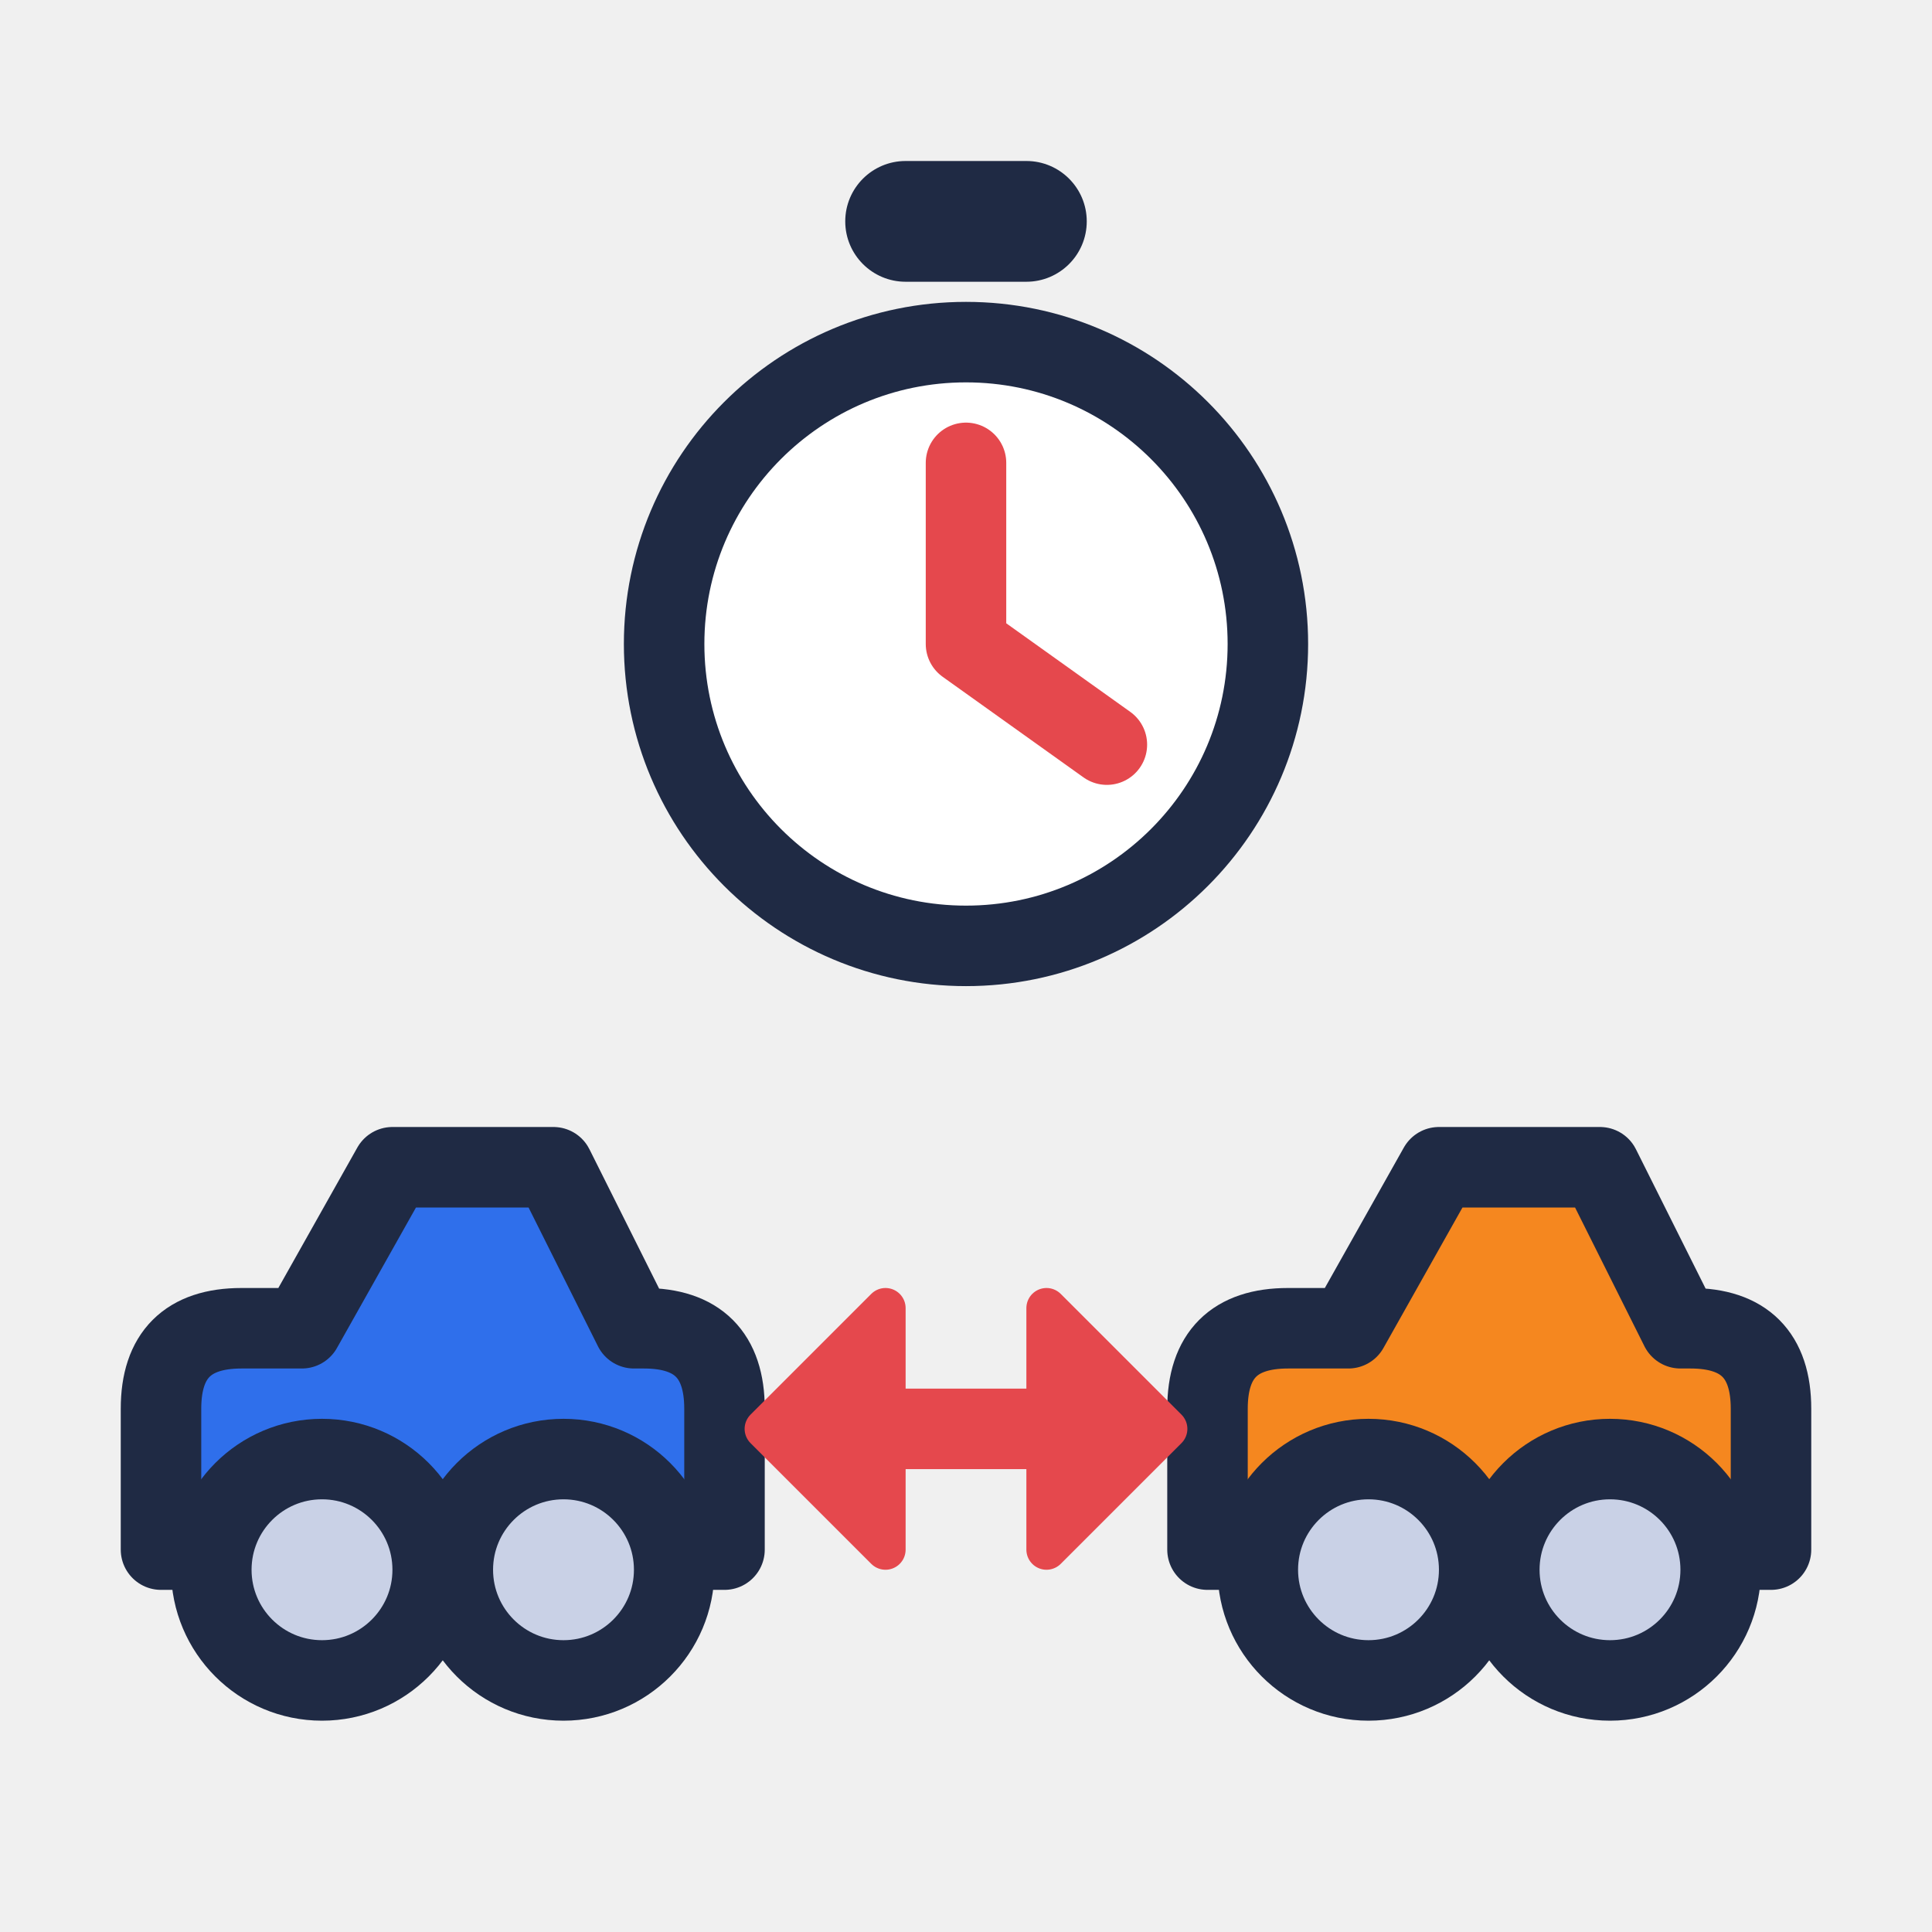
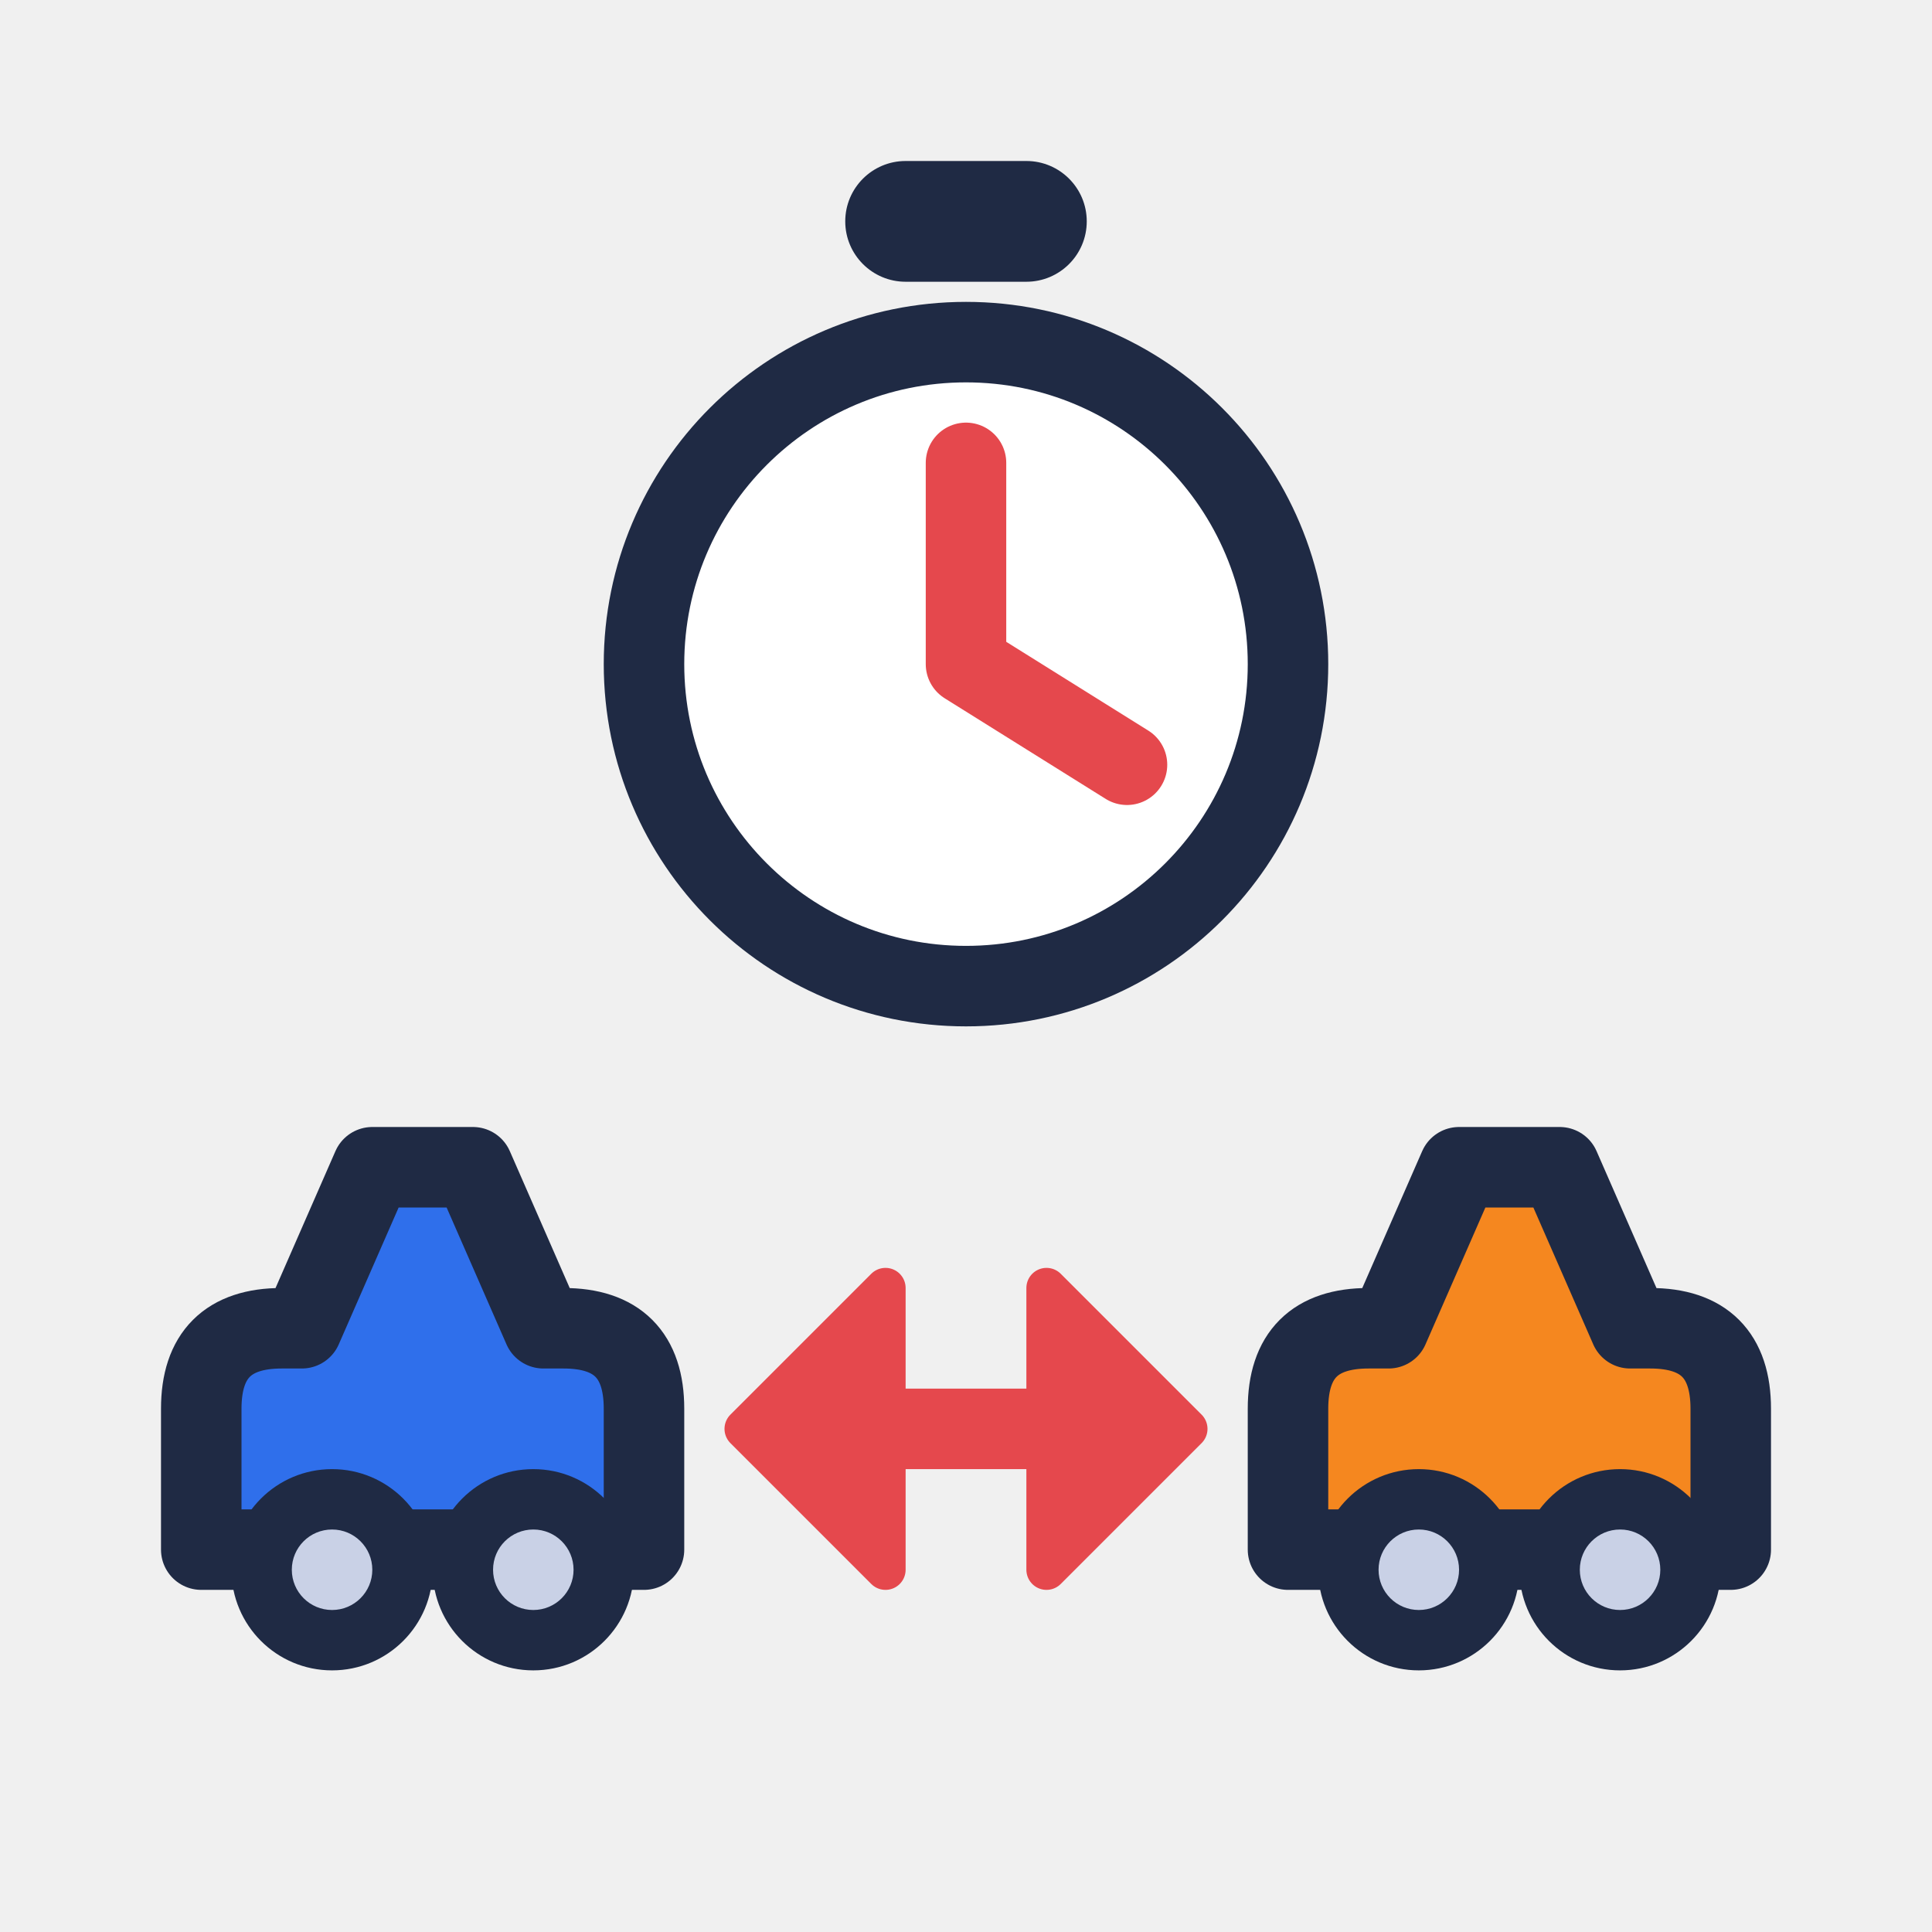
<svg xmlns="http://www.w3.org/2000/svg" viewBox="0 0 96 96">
  <rect x="42" y="8" width="12" height="6" rx="3" fill="#1f2a44" />
-   <circle cx="48" cy="32" r="15" fill="#ffffff" stroke="#1f2a44" stroke-width="4" />
-   <path d="M48 32V23M48 32L55 37" stroke="#e5484d" stroke-width="4" stroke-linecap="round" />
+   <circle cx="48" cy="33" r="16" fill="#ffffff" stroke="#1f2a44" stroke-width="4" />
+   <path d="M48 33V23M48 33L56 38" stroke="#e5484d" stroke-width="4" stroke-linecap="round" />
  <g stroke="#1f2a44" stroke-width="4" stroke-linejoin="round">
-     <path d="M8 77V70Q8 66 12 66H15L19.5 58H27.5L31.5 66H32Q36 66 36 70V77Z" fill="#2f6feb" />
-     <path d="M60 77V70Q60 66 64 66H67L71.5 58H79.5L83.5 66H84Q88 66 88 70V77Z" fill="#f5871f" />
+     <path d="M10 77V70Q10 66 14 66H15L18.5 58H23.5L27 66H28Q32 66 32 70V77Z" fill="#2f6feb" />
+     <path d="M64 77V70Q64 66 68 66H69L72.5 58H77.5L81 66H82Q86 66 86 70V77Z" fill="#f5871f" />
  </g>
-   <g fill="#c9d1e6" stroke="#1f2a44" stroke-width="4">
-     <circle cx="16" cy="78" r="5.5" />
-     <circle cx="28" cy="78" r="5.5" />
-     <circle cx="68" cy="78" r="5.5" />
-     <circle cx="80" cy="78" r="5.5" />
+   <g fill="#1f2a44">
+     <circle cx="16.5" cy="78" r="5" />
+     <circle cx="26.5" cy="78" r="5" />
+     <circle cx="70.5" cy="78" r="5" />
+     <circle cx="80.5" cy="78" r="5" />
  </g>
-   <path d="M38 71L44 65V77Z M58 71L52 65V77Z" fill="#e5484d" stroke="#e5484d" stroke-width="2" stroke-linejoin="round" />
+   <g fill="#c9d1e6">
+     <circle cx="16.5" cy="78" r="2" />
+     <circle cx="26.5" cy="78" r="2" />
+     <circle cx="70.5" cy="78" r="2" />
+     <circle cx="80.5" cy="78" r="2" />
+   </g>
+   <path d="M37 71L44 64V78Z M59 71L52 64V78Z" fill="#e5484d" stroke="#e5484d" stroke-width="2" stroke-linejoin="round" />
  <path d="M43 71H53" stroke="#e5484d" stroke-width="4" />
</svg>
